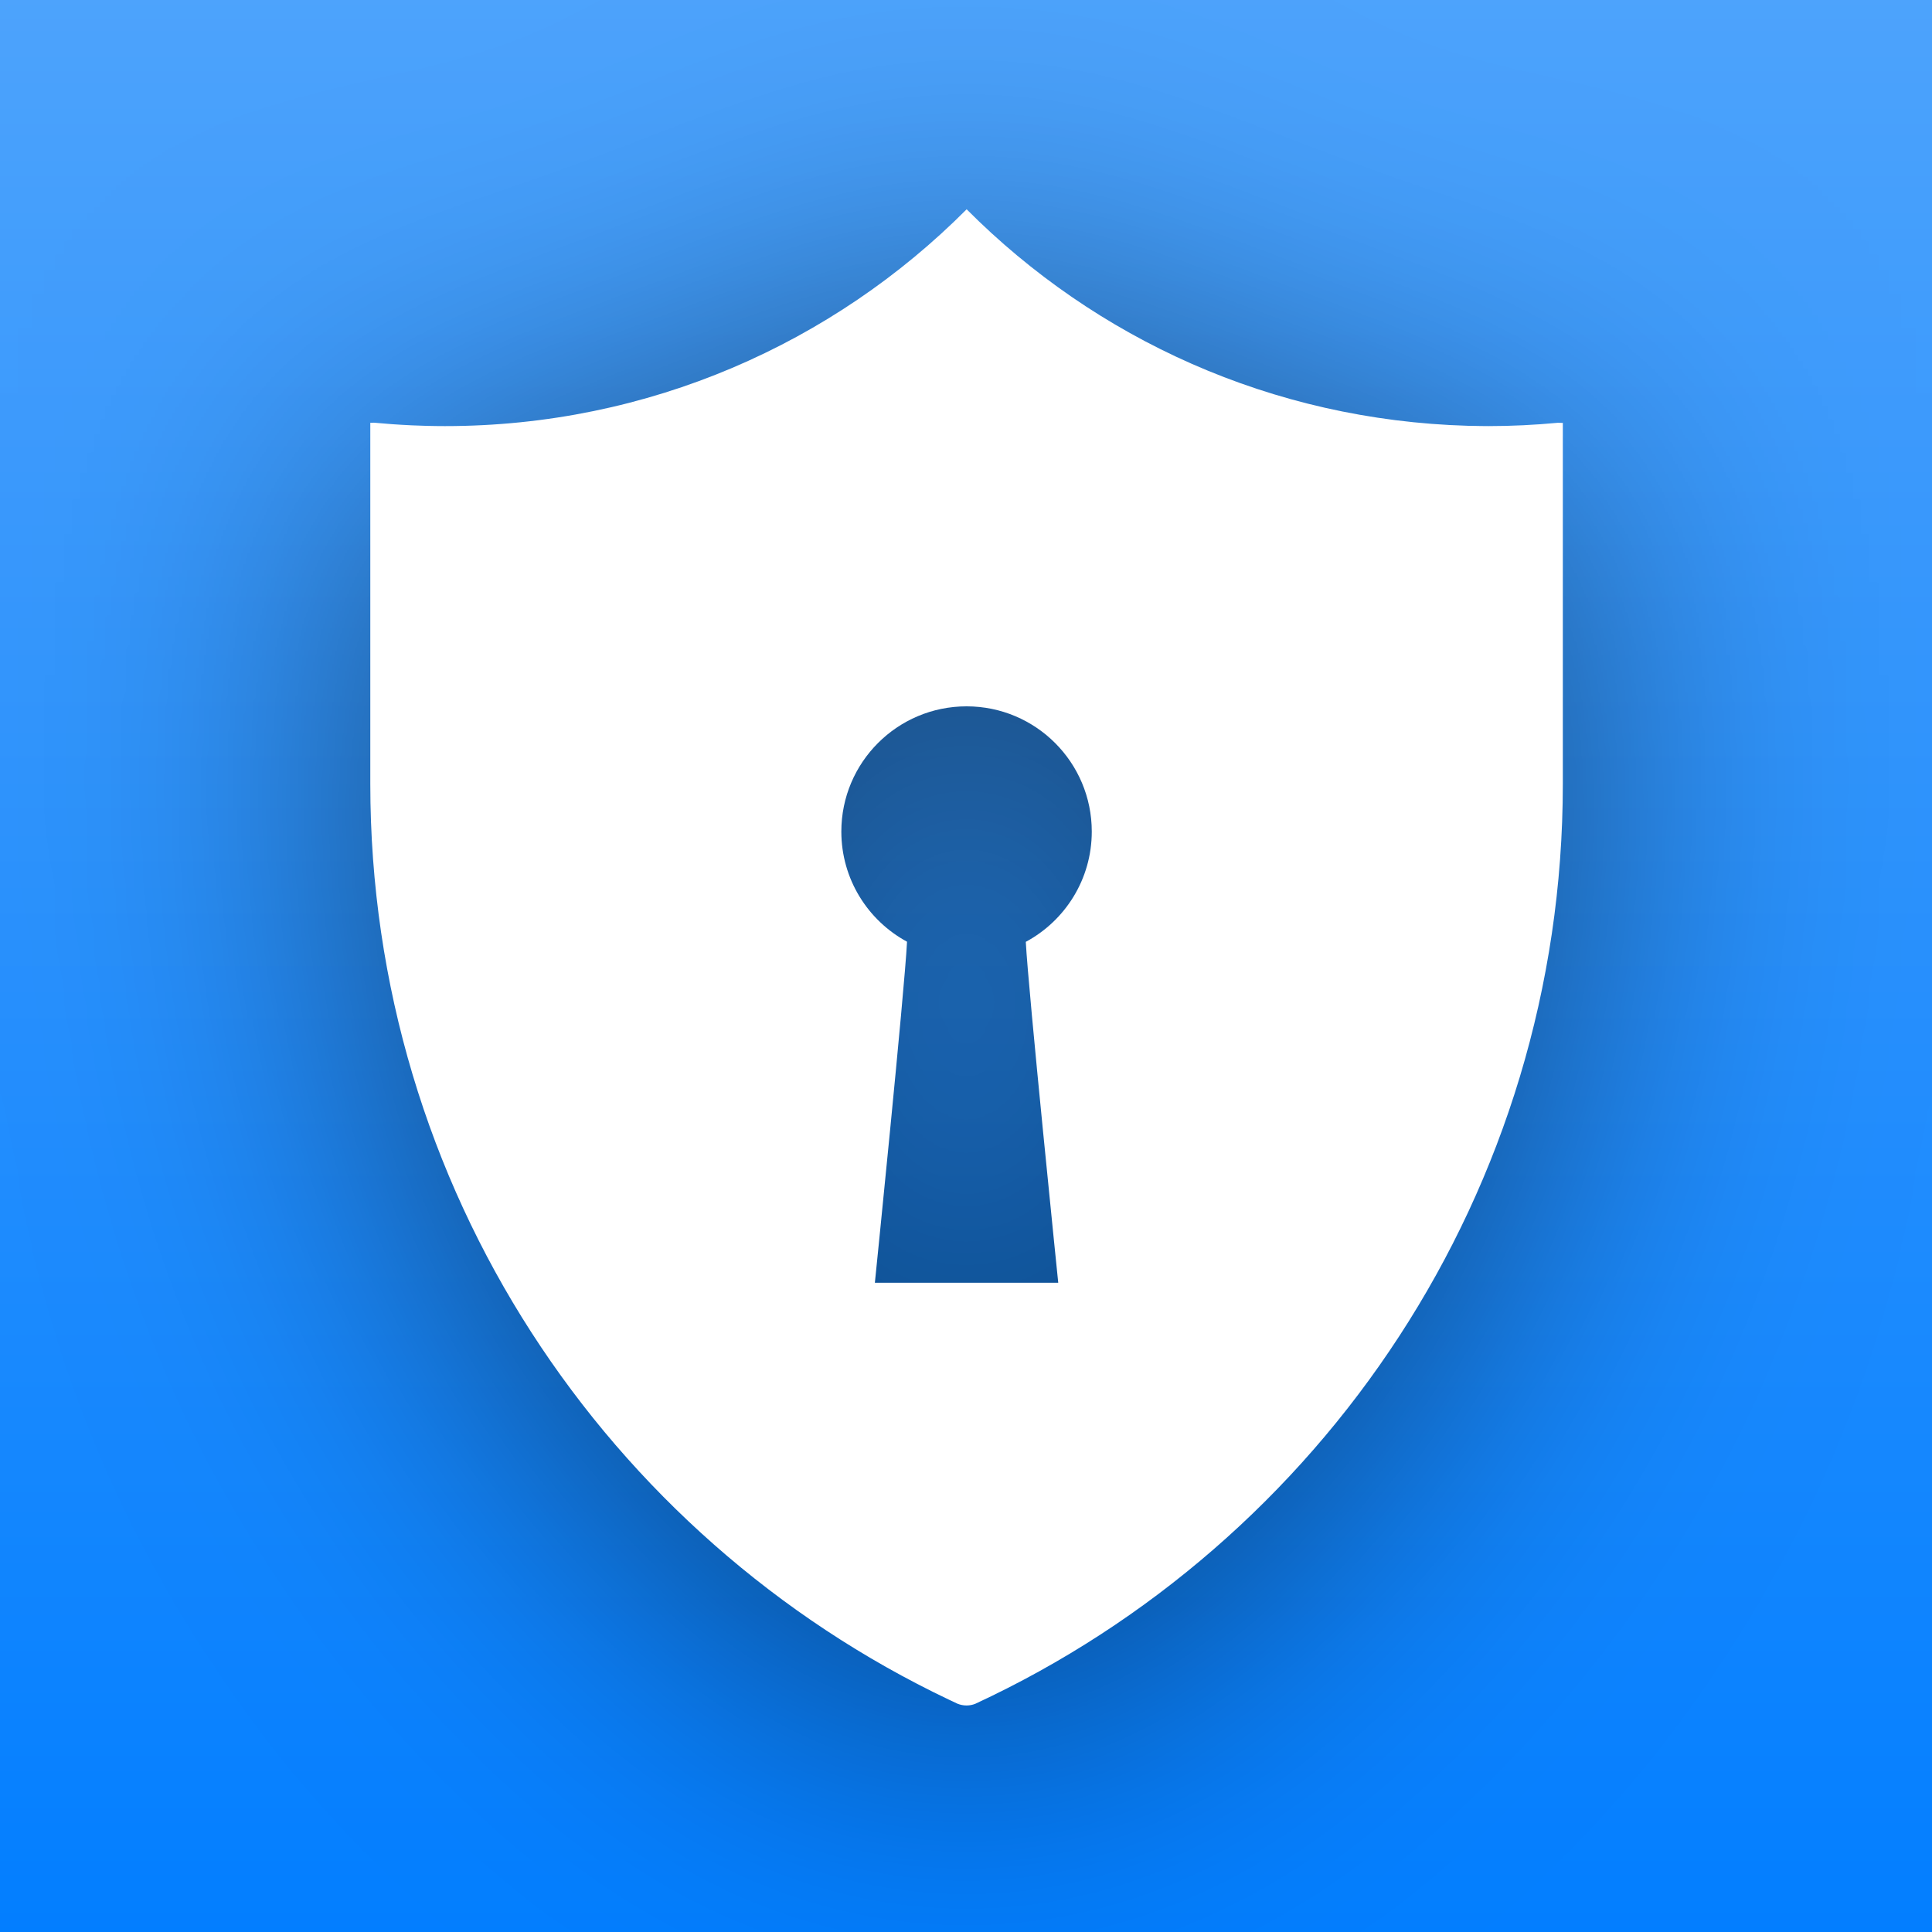
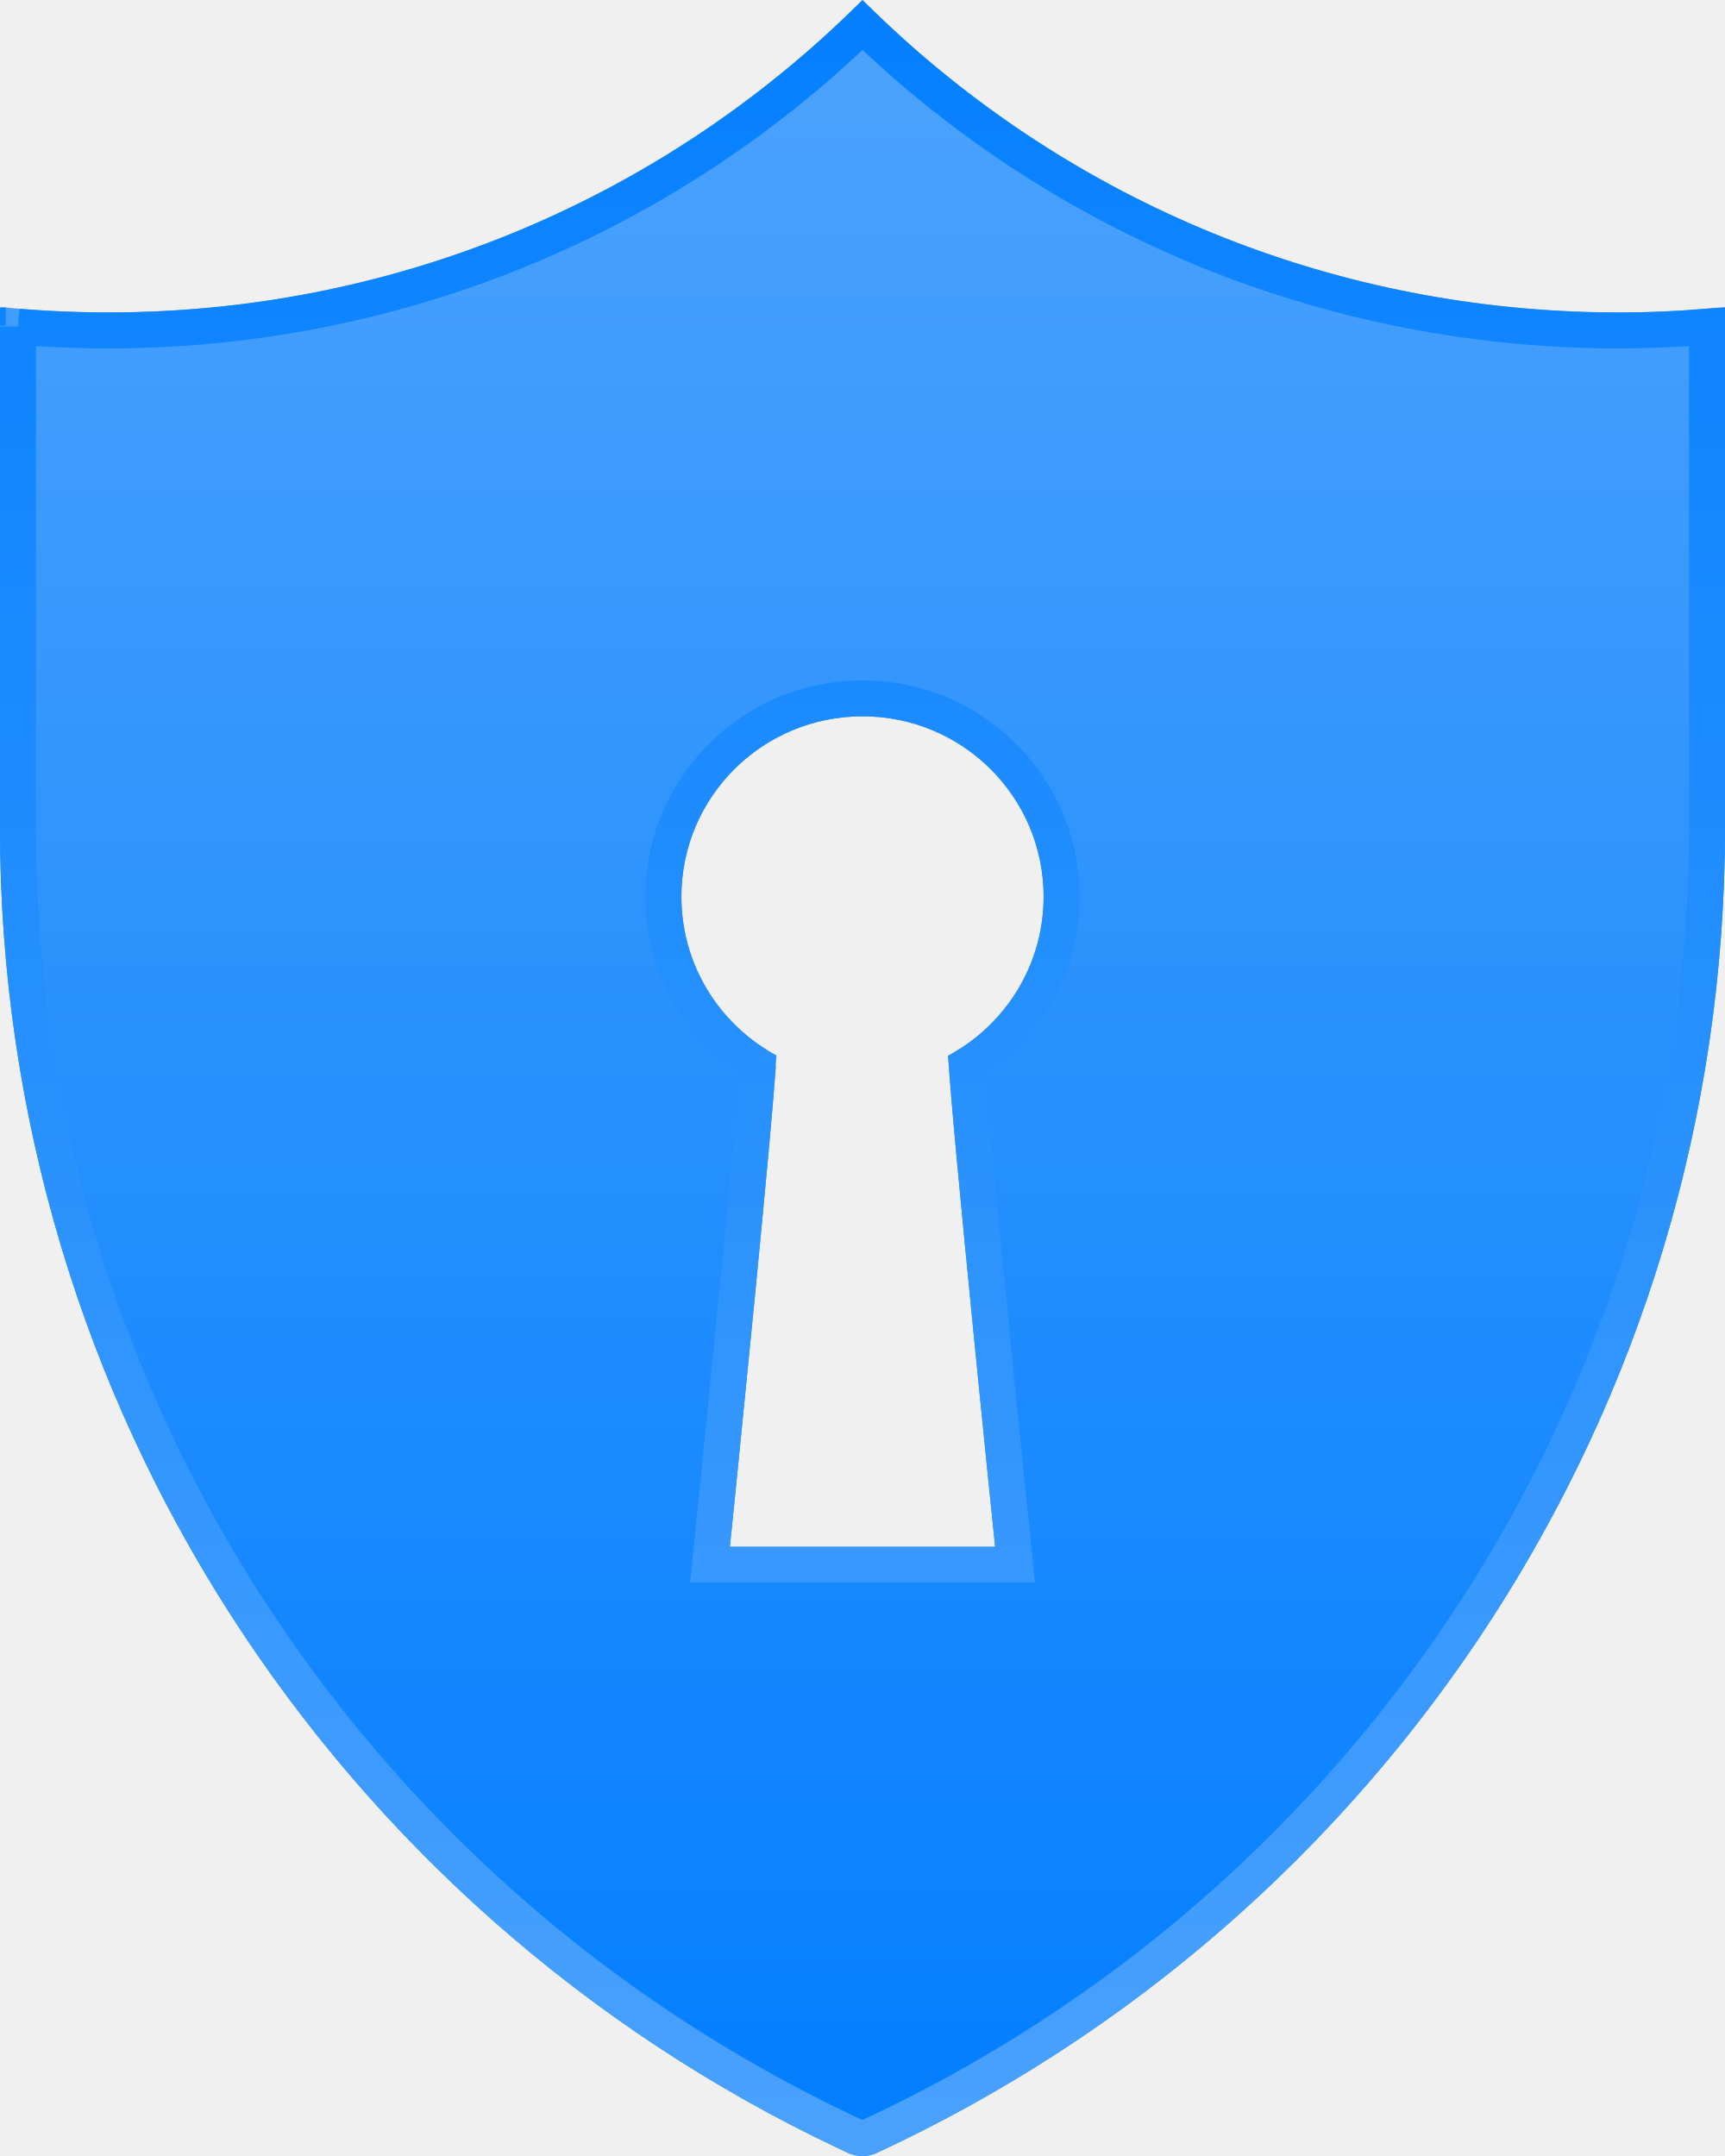
- <svg xmlns="http://www.w3.org/2000/svg" xmlns:xlink="http://www.w3.org/1999/xlink" width="120" height="120" viewBox="0 0 120 120">
+ <svg xmlns="http://www.w3.org/2000/svg" xmlns:xlink="http://www.w3.org/1999/xlink" viewBox="0 0 24 30">
  <defs>
    <linearGradient x1="50%" y1="0%" x2="50%" y2="100%" id="a">
      <stop stop-color="#4DA3FC" offset="0%" />
      <stop stop-color="#027EFF" offset="100%" />
    </linearGradient>
-     <path d="M54.34 79.675s1.847-18.14 1.997-21.183c-2.43-1.315-4.08-3.887-4.08-6.842 0-4.296 3.482-7.778 7.778-7.778 4.296 0 7.777 3.482 7.777 7.778 0 2.963-1.66 5.54-4.098 6.85.156 3.02 2.015 21.175 2.015 21.175H54.34zm38.1-53.21c-.383 0-.58-.006-.78-.01-.156-.002-.316-.004-.473-.008C78.975 26.097 68.03 21.024 60.04 13c-8.284 8.318-19.747 13.466-32.41 13.466-.378 0-.754-.006-1.128-.015-.308-.006-.613-.02-.92-.032-.906-.043-1.632-.097-2.352-.165-.076.002-.152.006-.23.007v22.427c0 25.104 14.694 46.777 35.948 56.886l.526.248c.18.07.365.108.56.108.194 0 .377-.037.545-.105C82.13 95.823 97.07 74 97.07 48.687v-22.42c-.104 0-.206-.003-.31-.007-1.42.134-2.862.206-4.32.206z" id="c" />
-     <filter x="-44.6%" y="-32.3%" width="189.1%" height="171%" filterUnits="objectBoundingBox" id="b">
-       <feOffset dy="3" in="SourceAlpha" result="shadowOffsetOuter1" />
-       <feGaussianBlur stdDeviation="10.5" in="shadowOffsetOuter1" result="shadowBlurOuter1" />
-       <feColorMatrix values="0 0 0 0 0 0 0 0 0 0 0 0 0 0 0 0 0 0 0.5 0" in="shadowBlurOuter1" />
-     </filter>
+     <linearGradient x1="50%" y1="100%" x2="50%" y2="0%" id="c">
+       <stop stop-color="#49A1FC" offset="0%" />
+       <stop stop-color="#0680FF" offset="100%" />
+     </linearGradient>
+     <path d="M10.155 21.525s.598-5.857.647-6.84c-.787-.423-1.322-1.254-1.322-2.208 0-1.387 1.128-2.51 2.52-2.51 1.392 0 2.52 1.123 2.52 2.51 0 .957-.538 1.79-1.328 2.212.05.974.653 6.835.653 6.835h-3.69zM22.5 4.347c-.124 0-.188-.002-.253-.003l-.153-.003C18.137 4.23 14.59 2.59 12 0 9.318 2.685 5.604 4.347 1.5 4.347c-.122 0-.244-.002-.365-.005-.1-.002-.2-.006-.298-.01-.294-.014-.53-.03-.763-.054L0 4.28v7.24c0 8.105 4.76 15.102 11.648 18.365l.17.08c.058.022.118.035.182.035.062 0 .122-.012.176-.034C19.16 26.738 24 19.693 24 11.52V4.284c-.034 0-.067 0-.1-.002-.46.044-.928.067-1.4.067z" id="b" />
  </defs>
  <g fill="none" fill-rule="evenodd">
-     <path fill="url(#a)" d="M0 0h120v120H0z" />
-     <use fill="#000" filter="url(#b)" xlink:href="#c" />
-     <use fill="#FFF" xlink:href="#c" />
+     <use fill="url(#a)" xlink:href="#b" />
+     <path stroke="url(#c)" stroke-width=".5" d="M10.543 14.825c-.807-.497-1.313-1.378-1.313-2.348 0-1.525 1.24-2.76 2.77-2.76s2.77 1.235 2.77 2.76c0 .972-.51 1.855-1.32 2.352.036.497.14 1.622.294 3.184.01.113.01.113.022.225.07.728.148 1.495.225 2.253l.076.73.028.276.028.275H9.878l.028-.276.028-.275.074-.728c.076-.757.152-1.523.223-2.25.013-.117.013-.117.024-.235.152-1.562.255-2.687.29-3.187zM.075 4.53v-.002H.08.075zm.175.015v6.976c0 7.827 4.536 14.837 11.505 18.14l.152.072c.033.012.063.018.093.018s.057-.005.072-.01c7.063-3.266 11.678-10.325 11.678-18.22V4.546c-.42.035-.836.052-1.25.052-.073 0-.114 0-.192-.002h-.064c-.038-.002-.038-.002-.077-.002l-.08-.002C18.25 4.483 14.69 2.955 12 .35 9.21 3.055 5.478 4.598 1.5 4.598c-.12 0-.242 0-.37-.005-.086-.002-.154-.004-.304-.01-.212-.01-.4-.022-.576-.037z" />
  </g>
</svg>
